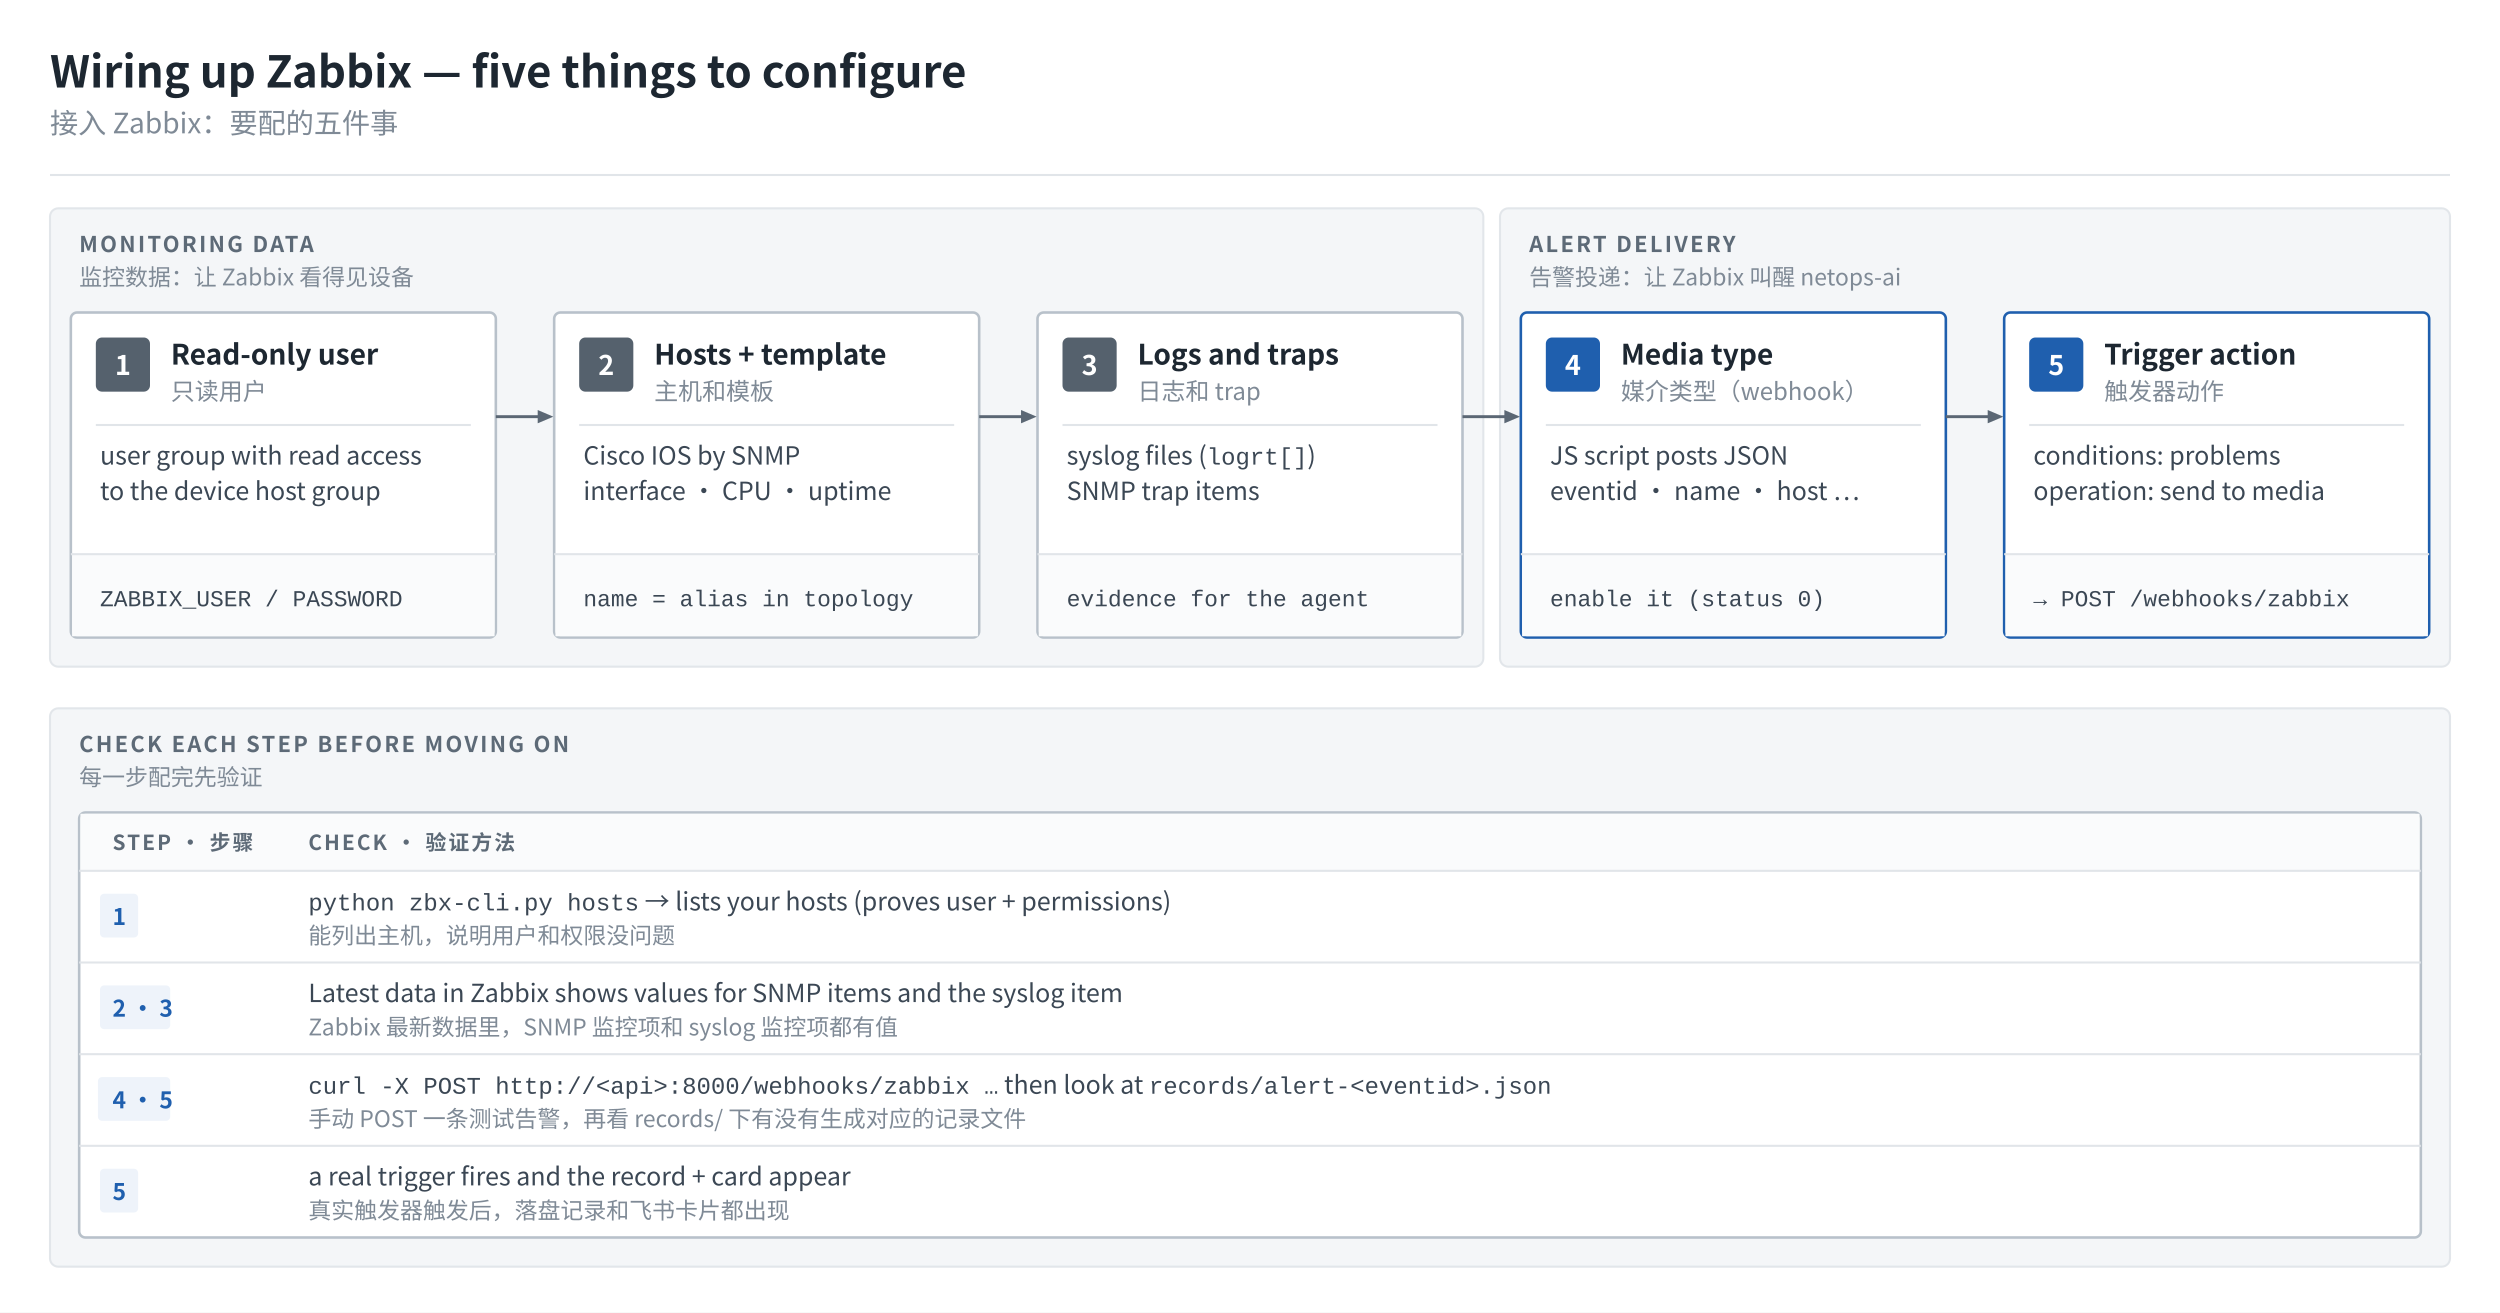
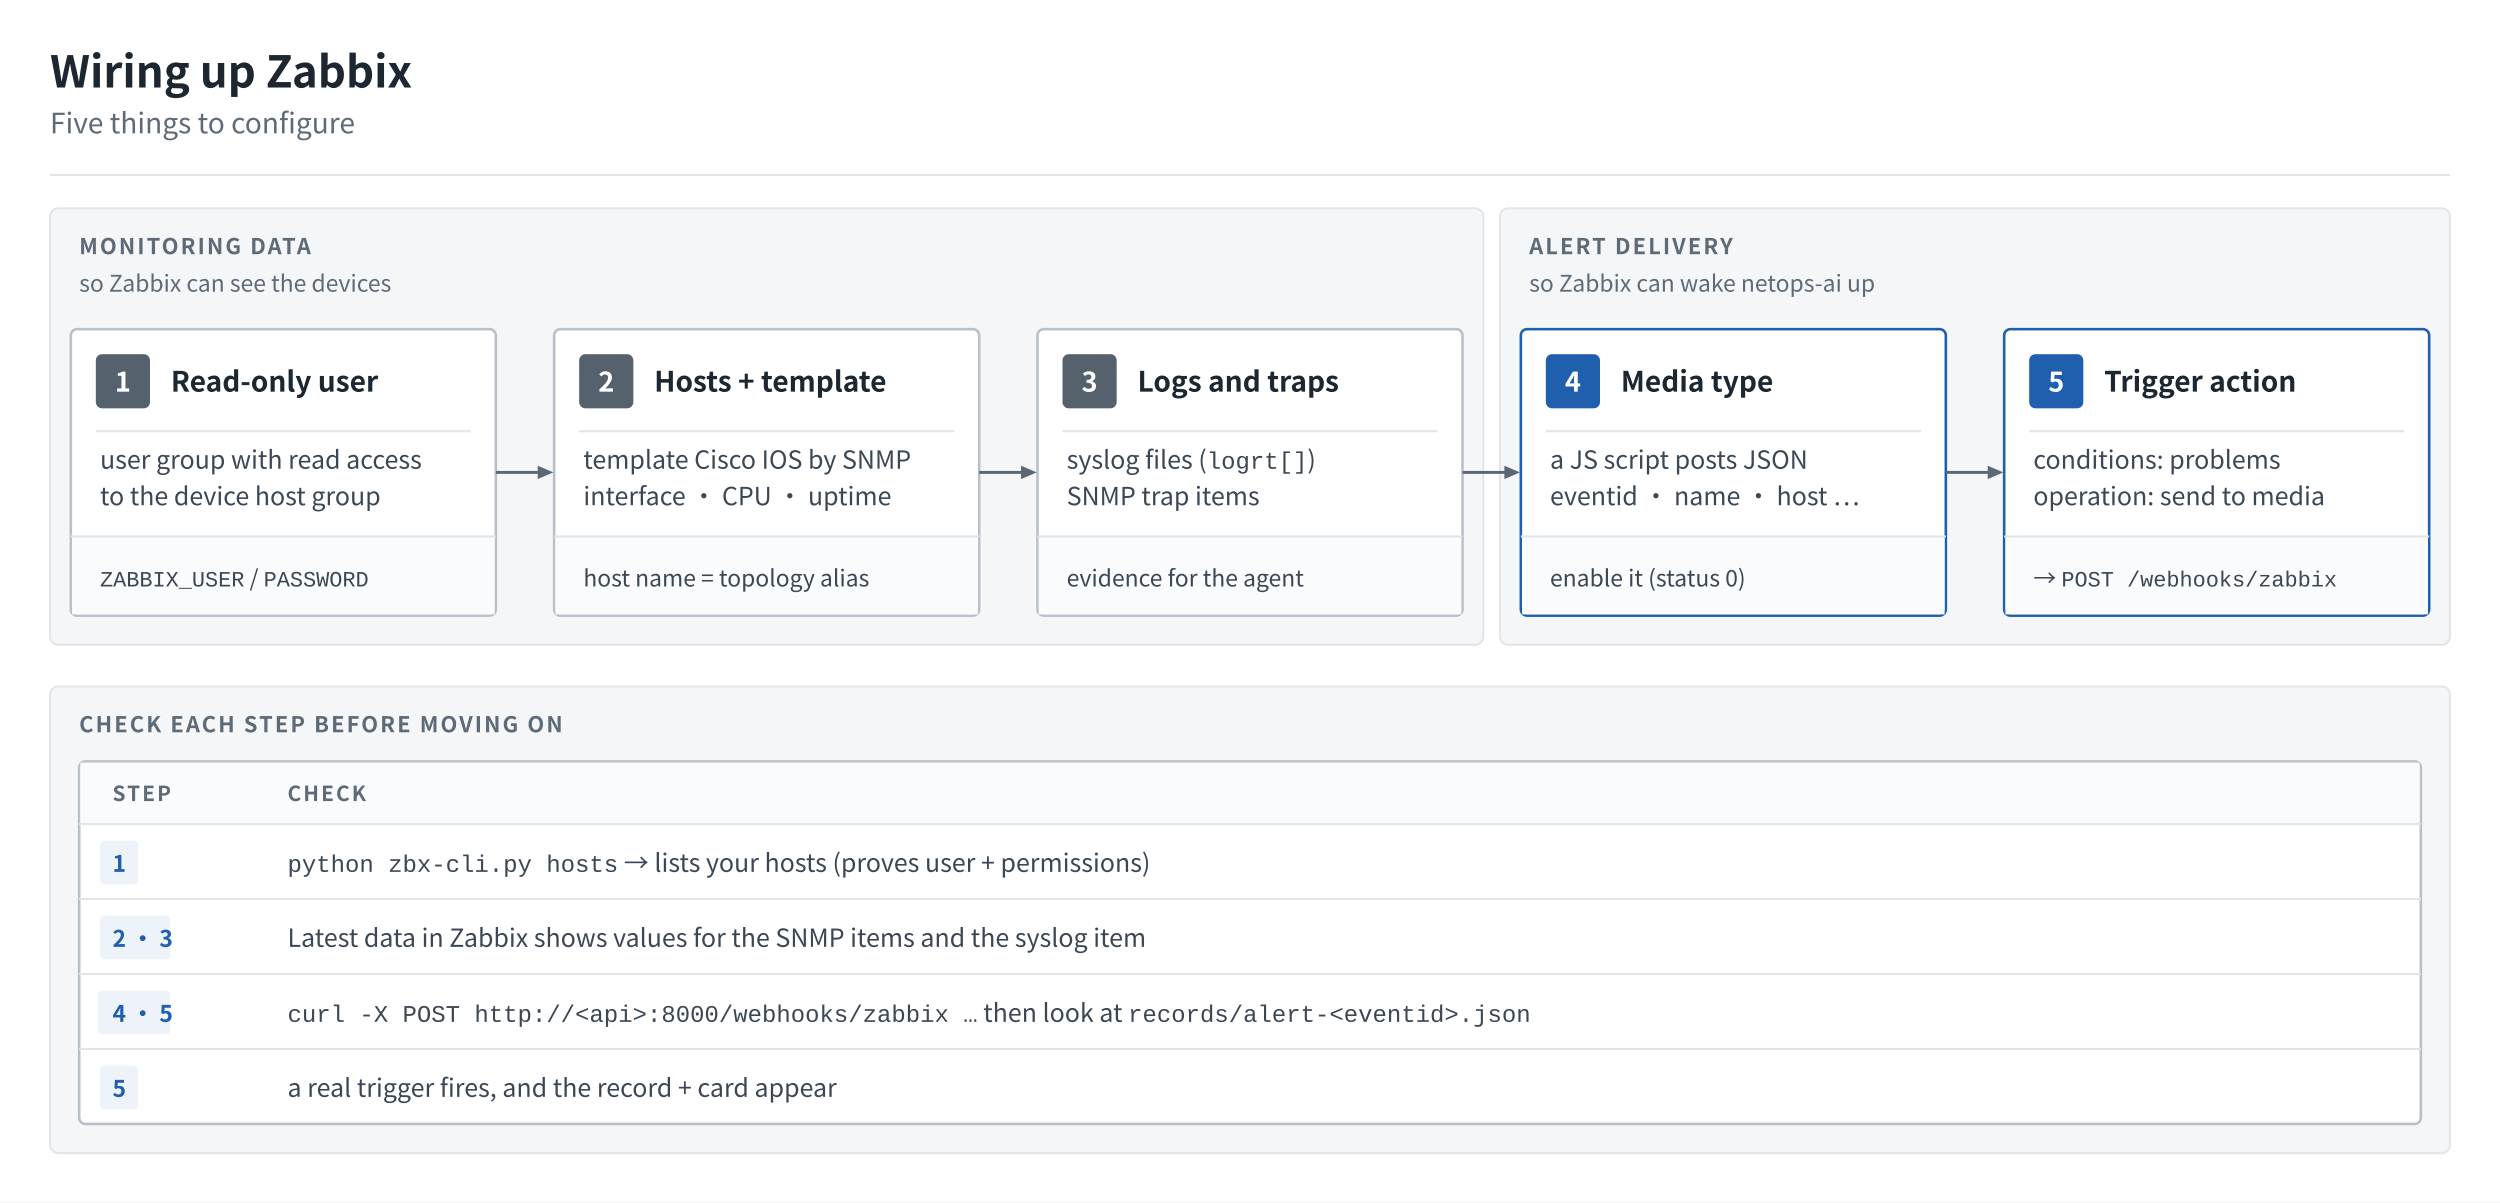
- <svg xmlns="http://www.w3.org/2000/svg" width="1200" height="630" viewBox="0 0 1200 630">
+ <svg xmlns="http://www.w3.org/2000/svg" width="1200" height="577" viewBox="0 0 1200 577">
  <defs>
    <marker id="m5b6774" viewBox="0 0 8 8" refX="1.5" refY="4" markerWidth="7.5" markerHeight="7.5" markerUnits="userSpaceOnUse" orient="auto-start-reverse">
      <path d="M0,0.6 L8,4 L0,7.4 z" fill="#5b6774" />
    </marker>
  </defs>
-   <rect width="1200" height="630" fill="#ffffff" />
-   <text id="t1" x="24" y="42" font-family="'Segoe UI','Microsoft YaHei','PingFang SC','Noto Sans CJK SC',sans-serif" font-size="21" fill="#1d2731" font-weight="700">Wiring up Zabbix — five things to configure</text>
-   <text id="t2" x="24" y="64" font-family="'Segoe UI','Microsoft YaHei','PingFang SC','Noto Sans CJK SC',sans-serif" font-size="13.5" fill="#7f8a96">接入 Zabbix：要配的五件事</text>
+   <rect width="100%" height="100%" fill="#ffffff" />
+   <text id="t1" x="24" y="42" font-family="'Segoe UI','Microsoft YaHei','PingFang SC','Noto Sans CJK SC',sans-serif" font-size="21" fill="#1d2731" font-weight="700">Wiring up Zabbix</text>
+   <text id="t2" x="24" y="64" font-family="'Segoe UI','Microsoft YaHei','PingFang SC','Noto Sans CJK SC',sans-serif" font-size="13.5" fill="#5d6a77">Five things to configure</text>
  <line x1="24" y1="84" x2="1176" y2="84" stroke="#e1e5e9" stroke-width="1" />
-   <rect x="24" y="100" width="688" height="220" rx="4" fill="#f4f6f8" stroke="#e2e6ea" stroke-width="1" />
-   <text id="t3" x="38" y="121" font-family="'Segoe UI','Microsoft YaHei','PingFang SC','Noto Sans CJK SC',sans-serif" font-size="10.5" fill="#5d6a77" font-weight="700" letter-spacing="1.1">MONITORING DATA</text>
-   <text id="t4" x="38" y="137" font-family="'Segoe UI','Microsoft YaHei','PingFang SC','Noto Sans CJK SC',sans-serif" font-size="11" fill="#7f8a96">监控数据：让 Zabbix 看得见设备</text>
-   <rect x="720" y="100" width="456" height="220" rx="4" fill="#f4f6f8" stroke="#e2e6ea" stroke-width="1" />
-   <text id="t5" x="734" y="121" font-family="'Segoe UI','Microsoft YaHei','PingFang SC','Noto Sans CJK SC',sans-serif" font-size="10.5" fill="#5d6a77" font-weight="700" letter-spacing="1.1">ALERT DELIVERY</text>
-   <text id="t6" x="734" y="137" font-family="'Segoe UI','Microsoft YaHei','PingFang SC','Noto Sans CJK SC',sans-serif" font-size="11" fill="#7f8a96">告警投递：让 Zabbix 叫醒 netops-ai</text>
-   <rect x="34" y="150" width="204" height="156" rx="3" fill="#ffffff" stroke="#b8c1ca" stroke-width="1.25" />
-   <rect x="46" y="162" width="26" height="26" rx="3" fill="#55616d" />
-   <text id="t7" x="59" y="180" font-family="'Segoe UI','Microsoft YaHei','PingFang SC','Noto Sans CJK SC',sans-serif" font-size="13" fill="#ffffff" font-weight="700" text-anchor="middle">1</text>
-   <text id="t8" x="82" y="175" font-family="'Segoe UI','Microsoft YaHei','PingFang SC','Noto Sans CJK SC',sans-serif" font-size="13.5" fill="#1d2731" font-weight="600">Read-only user</text>
-   <text id="t9" x="82" y="192" font-family="'Segoe UI','Microsoft YaHei','PingFang SC','Noto Sans CJK SC',sans-serif" font-size="11.5" fill="#7f8a96">只读用户</text>
-   <line x1="46" y1="204" x2="226" y2="204" stroke="#e1e5e9" stroke-width="1" />
-   <text id="t10" x="48" y="223" font-family="'Segoe UI','Microsoft YaHei','PingFang SC','Noto Sans CJK SC',sans-serif" font-size="12" fill="#3b4754">user group with read access</text>
-   <text id="t11" x="48" y="240" font-family="'Segoe UI','Microsoft YaHei','PingFang SC','Noto Sans CJK SC',sans-serif" font-size="12" fill="#3b4754">to the device host group</text>
-   <rect x="34.6" y="266" width="202.8" height="39.4" fill="#fafbfc" />
-   <line x1="34" y1="266" x2="238" y2="266" stroke="#e1e5e9" stroke-width="1" />
-   <text id="t12" x="48" y="291" font-family="'Cascadia Mono',Consolas,'Courier New',monospace" font-size="11" fill="#3b4754">ZABBIX_USER / PASSWORD</text>
-   <rect x="266" y="150" width="204" height="156" rx="3" fill="#ffffff" stroke="#b8c1ca" stroke-width="1.25" />
-   <rect x="278" y="162" width="26" height="26" rx="3" fill="#55616d" />
-   <text id="t13" x="291" y="180" font-family="'Segoe UI','Microsoft YaHei','PingFang SC','Noto Sans CJK SC',sans-serif" font-size="13" fill="#ffffff" font-weight="700" text-anchor="middle">2</text>
-   <text id="t14" x="314" y="175" font-family="'Segoe UI','Microsoft YaHei','PingFang SC','Noto Sans CJK SC',sans-serif" font-size="13.5" fill="#1d2731" font-weight="600">Hosts + template</text>
-   <text id="t15" x="314" y="192" font-family="'Segoe UI','Microsoft YaHei','PingFang SC','Noto Sans CJK SC',sans-serif" font-size="11.5" fill="#7f8a96">主机和模板</text>
-   <line x1="278" y1="204" x2="458" y2="204" stroke="#e1e5e9" stroke-width="1" />
-   <text id="t16" x="280" y="223" font-family="'Segoe UI','Microsoft YaHei','PingFang SC','Noto Sans CJK SC',sans-serif" font-size="12" fill="#3b4754">Cisco IOS by SNMP</text>
-   <text id="t17" x="280" y="240" font-family="'Segoe UI','Microsoft YaHei','PingFang SC','Noto Sans CJK SC',sans-serif" font-size="12" fill="#3b4754">interface · CPU · uptime</text>
-   <rect x="266.6" y="266" width="202.8" height="39.4" fill="#fafbfc" />
-   <line x1="266" y1="266" x2="470" y2="266" stroke="#e1e5e9" stroke-width="1" />
-   <text id="t18" x="280" y="291" font-family="'Cascadia Mono',Consolas,'Courier New',monospace" font-size="11" fill="#3b4754">name = alias in topology</text>
-   <path d="M 238 200 L 259.5 200" fill="none" stroke="#5b6774" stroke-width="1.4" stroke-linejoin="round" marker-end="url(#m5b6774)" />
-   <rect x="498" y="150" width="204" height="156" rx="3" fill="#ffffff" stroke="#b8c1ca" stroke-width="1.25" />
-   <rect x="510" y="162" width="26" height="26" rx="3" fill="#55616d" />
-   <text id="t19" x="523" y="180" font-family="'Segoe UI','Microsoft YaHei','PingFang SC','Noto Sans CJK SC',sans-serif" font-size="13" fill="#ffffff" font-weight="700" text-anchor="middle">3</text>
-   <text id="t20" x="546" y="175" font-family="'Segoe UI','Microsoft YaHei','PingFang SC','Noto Sans CJK SC',sans-serif" font-size="13.5" fill="#1d2731" font-weight="600">Logs and traps</text>
-   <text id="t21" x="546" y="192" font-family="'Segoe UI','Microsoft YaHei','PingFang SC','Noto Sans CJK SC',sans-serif" font-size="11.5" fill="#7f8a96">日志和 trap</text>
-   <line x1="510" y1="204" x2="690" y2="204" stroke="#e1e5e9" stroke-width="1" />
-   <text id="t22" x="512" y="223" font-family="'Segoe UI','Microsoft YaHei','PingFang SC','Noto Sans CJK SC',sans-serif" font-size="12" fill="#3b4754">syslog files (<tspan font-family="'Cascadia Mono',Consolas,'Courier New',monospace" font-size="11.5">logrt[]</tspan>)</text>
-   <text id="t23" x="512" y="240" font-family="'Segoe UI','Microsoft YaHei','PingFang SC','Noto Sans CJK SC',sans-serif" font-size="12" fill="#3b4754">SNMP trap items</text>
-   <rect x="498.6" y="266" width="202.8" height="39.4" fill="#fafbfc" />
-   <line x1="498" y1="266" x2="702" y2="266" stroke="#e1e5e9" stroke-width="1" />
-   <text id="t24" x="512" y="291" font-family="'Cascadia Mono',Consolas,'Courier New',monospace" font-size="11" fill="#3b4754">evidence for the agent</text>
-   <path d="M 470 200 L 491.5 200" fill="none" stroke="#5b6774" stroke-width="1.4" stroke-linejoin="round" marker-end="url(#m5b6774)" />
-   <rect x="730" y="150" width="204" height="156" rx="3" fill="#ffffff" stroke="#1f5fae" stroke-width="1.25" />
-   <rect x="742" y="162" width="26" height="26" rx="3" fill="#1f5fae" />
-   <text id="t25" x="755" y="180" font-family="'Segoe UI','Microsoft YaHei','PingFang SC','Noto Sans CJK SC',sans-serif" font-size="13" fill="#ffffff" font-weight="700" text-anchor="middle">4</text>
-   <text id="t26" x="778" y="175" font-family="'Segoe UI','Microsoft YaHei','PingFang SC','Noto Sans CJK SC',sans-serif" font-size="13.5" fill="#1d2731" font-weight="600">Media type</text>
-   <text id="t27" x="778" y="192" font-family="'Segoe UI','Microsoft YaHei','PingFang SC','Noto Sans CJK SC',sans-serif" font-size="11.5" fill="#7f8a96">媒介类型（webhook）</text>
-   <line x1="742" y1="204" x2="922" y2="204" stroke="#e1e5e9" stroke-width="1" />
-   <text id="t28" x="744" y="223" font-family="'Segoe UI','Microsoft YaHei','PingFang SC','Noto Sans CJK SC',sans-serif" font-size="12" fill="#3b4754">JS script posts JSON</text>
-   <text id="t29" x="744" y="240" font-family="'Segoe UI','Microsoft YaHei','PingFang SC','Noto Sans CJK SC',sans-serif" font-size="12" fill="#3b4754">eventid · name · host …</text>
-   <rect x="730.6" y="266" width="202.8" height="39.4" fill="#fafbfc" />
-   <line x1="730" y1="266" x2="934" y2="266" stroke="#e1e5e9" stroke-width="1" />
-   <text id="t30" x="744" y="291" font-family="'Cascadia Mono',Consolas,'Courier New',monospace" font-size="11" fill="#3b4754">enable it (status 0)</text>
-   <path d="M 702 200 L 723.5 200" fill="none" stroke="#5b6774" stroke-width="1.4" stroke-linejoin="round" marker-end="url(#m5b6774)" />
-   <rect x="962" y="150" width="204" height="156" rx="3" fill="#ffffff" stroke="#1f5fae" stroke-width="1.25" />
-   <rect x="974" y="162" width="26" height="26" rx="3" fill="#1f5fae" />
-   <text id="t31" x="987" y="180" font-family="'Segoe UI','Microsoft YaHei','PingFang SC','Noto Sans CJK SC',sans-serif" font-size="13" fill="#ffffff" font-weight="700" text-anchor="middle">5</text>
-   <text id="t32" x="1010" y="175" font-family="'Segoe UI','Microsoft YaHei','PingFang SC','Noto Sans CJK SC',sans-serif" font-size="13.5" fill="#1d2731" font-weight="600">Trigger action</text>
-   <text id="t33" x="1010" y="192" font-family="'Segoe UI','Microsoft YaHei','PingFang SC','Noto Sans CJK SC',sans-serif" font-size="11.5" fill="#7f8a96">触发器动作</text>
-   <line x1="974" y1="204" x2="1154" y2="204" stroke="#e1e5e9" stroke-width="1" />
-   <text id="t34" x="976" y="223" font-family="'Segoe UI','Microsoft YaHei','PingFang SC','Noto Sans CJK SC',sans-serif" font-size="12" fill="#3b4754">conditions: problems</text>
-   <text id="t35" x="976" y="240" font-family="'Segoe UI','Microsoft YaHei','PingFang SC','Noto Sans CJK SC',sans-serif" font-size="12" fill="#3b4754">operation: send to media</text>
-   <rect x="962.6" y="266" width="202.8" height="39.4" fill="#fafbfc" />
-   <line x1="962" y1="266" x2="1166" y2="266" stroke="#e1e5e9" stroke-width="1" />
-   <text id="t36" x="976" y="291" font-family="'Cascadia Mono',Consolas,'Courier New',monospace" font-size="11" fill="#3b4754">→ POST /webhooks/zabbix</text>
-   <path d="M 934 200 L 955.5 200" fill="none" stroke="#5b6774" stroke-width="1.4" stroke-linejoin="round" marker-end="url(#m5b6774)" />
-   <rect x="24" y="340" width="1152" height="268" rx="4" fill="#f4f6f8" stroke="#e2e6ea" stroke-width="1" />
-   <text id="t37" x="38" y="361" font-family="'Segoe UI','Microsoft YaHei','PingFang SC','Noto Sans CJK SC',sans-serif" font-size="10.5" fill="#5d6a77" font-weight="700" letter-spacing="1.1">CHECK EACH STEP BEFORE MOVING ON</text>
-   <text id="t38" x="38" y="377" font-family="'Segoe UI','Microsoft YaHei','PingFang SC','Noto Sans CJK SC',sans-serif" font-size="11" fill="#7f8a96">每一步配完先验证</text>
-   <rect x="38" y="390" width="1124" height="204" rx="3" fill="#ffffff" stroke="#b8c1ca" stroke-width="1.25" />
-   <rect x="38.6" y="390.6" width="1122.8" height="27" fill="#fafbfc" />
-   <text id="t39" x="54" y="408" font-family="'Segoe UI','Microsoft YaHei','PingFang SC','Noto Sans CJK SC',sans-serif" font-size="10" fill="#5d6a77" font-weight="700" letter-spacing="1">STEP · 步骤</text>
-   <text id="t40" x="148" y="408" font-family="'Segoe UI','Microsoft YaHei','PingFang SC','Noto Sans CJK SC',sans-serif" font-size="10" fill="#5d6a77" font-weight="700" letter-spacing="1">CHECK · 验证方法</text>
-   <line x1="38" y1="418" x2="1162" y2="418" stroke="#e1e5e9" stroke-width="1" />
-   <rect rx="2" fill="#eef3fa" x="48.0" y="429.0" width="18.3" height="21.0" />
-   <text id="t41" x="54" y="444" font-family="'Segoe UI','Microsoft YaHei','PingFang SC','Noto Sans CJK SC',sans-serif" font-size="11" fill="#1f5fae" font-weight="700">1</text>
-   <text id="t42" x="148" y="437" font-family="'Segoe UI','Microsoft YaHei','PingFang SC','Noto Sans CJK SC',sans-serif" font-size="12" fill="#3b4754">
+   <rect x="24" y="100" width="688" height="209.5" rx="4" fill="#f4f6f8" stroke="#e2e6ea" stroke-width="1" />
+   <text id="t3" x="38" y="122" font-family="'Segoe UI','Microsoft YaHei','PingFang SC','Noto Sans CJK SC',sans-serif" font-size="10.5" fill="#5d6a77" font-weight="700" letter-spacing="1">MONITORING DATA</text>
+   <text id="t4" x="38" y="140" font-family="'Segoe UI','Microsoft YaHei','PingFang SC','Noto Sans CJK SC',sans-serif" font-size="11" fill="#5d6a77">so Zabbix can see the devices</text>
+   <rect x="720" y="100" width="456" height="209.5" rx="4" fill="#f4f6f8" stroke="#e2e6ea" stroke-width="1" />
+   <text id="t5" x="734" y="122" font-family="'Segoe UI','Microsoft YaHei','PingFang SC','Noto Sans CJK SC',sans-serif" font-size="10.5" fill="#5d6a77" font-weight="700" letter-spacing="1">ALERT DELIVERY</text>
+   <text id="t6" x="734" y="140" font-family="'Segoe UI','Microsoft YaHei','PingFang SC','Noto Sans CJK SC',sans-serif" font-size="11" fill="#5d6a77">so Zabbix can wake netops-ai up</text>
+   <rect x="34" y="158" width="204" height="137.5" rx="3" fill="#ffffff" stroke="#b8c1ca" stroke-width="1.25" />
+   <rect x="46" y="170" width="26" height="26" rx="3" fill="#55616d" />
+   <text id="t7" x="59" y="188" font-family="'Segoe UI','Microsoft YaHei','PingFang SC','Noto Sans CJK SC',sans-serif" font-size="13" fill="#ffffff" font-weight="700" text-anchor="middle">1</text>
+   <text id="t8" x="82" y="188" font-family="'Segoe UI','Microsoft YaHei','PingFang SC','Noto Sans CJK SC',sans-serif" font-size="13.5" fill="#1d2731" font-weight="600">Read-only user</text>
+   <line x1="46" y1="207" x2="226" y2="207" stroke="#e1e5e9" stroke-width="1" />
+   <text id="t9" x="48" y="225" font-family="'Segoe UI','Microsoft YaHei','PingFang SC','Noto Sans CJK SC',sans-serif" font-size="12" fill="#3b4754">user group with read access</text>
+   <text id="t10" x="48" y="242.5" font-family="'Segoe UI','Microsoft YaHei','PingFang SC','Noto Sans CJK SC',sans-serif" font-size="12" fill="#3b4754">to the device host group</text>
+   <rect x="34.6" y="257.5" width="202.8" height="37.4" fill="#fafbfc" />
+   <line x1="34" y1="257.5" x2="238" y2="257.5" stroke="#e1e5e9" stroke-width="1" />
+   <text id="t11" x="48" y="281.5" font-family="'Segoe UI','Microsoft YaHei','PingFang SC','Noto Sans CJK SC',sans-serif" font-size="11" fill="#3b4754">
+     <tspan font-family="'Cascadia Mono',Consolas,'Courier New',monospace" font-size="10.5">ZABBIX_USER</tspan> / <tspan font-family="'Cascadia Mono',Consolas,'Courier New',monospace" font-size="10.5">PASSWORD</tspan>
+   </text>
+   <rect x="266" y="158" width="204" height="137.5" rx="3" fill="#ffffff" stroke="#b8c1ca" stroke-width="1.25" />
+   <rect x="278" y="170" width="26" height="26" rx="3" fill="#55616d" />
+   <text id="t12" x="291" y="188" font-family="'Segoe UI','Microsoft YaHei','PingFang SC','Noto Sans CJK SC',sans-serif" font-size="13" fill="#ffffff" font-weight="700" text-anchor="middle">2</text>
+   <text id="t13" x="314" y="188" font-family="'Segoe UI','Microsoft YaHei','PingFang SC','Noto Sans CJK SC',sans-serif" font-size="13.5" fill="#1d2731" font-weight="600">Hosts + template</text>
+   <line x1="278" y1="207" x2="458" y2="207" stroke="#e1e5e9" stroke-width="1" />
+   <text id="t14" x="280" y="225" font-family="'Segoe UI','Microsoft YaHei','PingFang SC','Noto Sans CJK SC',sans-serif" font-size="12" fill="#3b4754">template Cisco IOS by SNMP</text>
+   <text id="t15" x="280" y="242.5" font-family="'Segoe UI','Microsoft YaHei','PingFang SC','Noto Sans CJK SC',sans-serif" font-size="12" fill="#3b4754">interface · CPU · uptime</text>
+   <rect x="266.6" y="257.5" width="202.8" height="37.4" fill="#fafbfc" />
+   <line x1="266" y1="257.5" x2="470" y2="257.5" stroke="#e1e5e9" stroke-width="1" />
+   <text id="t16" x="280" y="281.5" font-family="'Segoe UI','Microsoft YaHei','PingFang SC','Noto Sans CJK SC',sans-serif" font-size="11" fill="#3b4754">host name = topology alias</text>
+   <path d="M 238 226.75 L 259.5 226.75" fill="none" stroke="#5b6774" stroke-width="1.4" stroke-linejoin="round" marker-end="url(#m5b6774)" />
+   <rect x="498" y="158" width="204" height="137.5" rx="3" fill="#ffffff" stroke="#b8c1ca" stroke-width="1.25" />
+   <rect x="510" y="170" width="26" height="26" rx="3" fill="#55616d" />
+   <text id="t17" x="523" y="188" font-family="'Segoe UI','Microsoft YaHei','PingFang SC','Noto Sans CJK SC',sans-serif" font-size="13" fill="#ffffff" font-weight="700" text-anchor="middle">3</text>
+   <text id="t18" x="546" y="188" font-family="'Segoe UI','Microsoft YaHei','PingFang SC','Noto Sans CJK SC',sans-serif" font-size="13.5" fill="#1d2731" font-weight="600">Logs and traps</text>
+   <line x1="510" y1="207" x2="690" y2="207" stroke="#e1e5e9" stroke-width="1" />
+   <text id="t19" x="512" y="225" font-family="'Segoe UI','Microsoft YaHei','PingFang SC','Noto Sans CJK SC',sans-serif" font-size="12" fill="#3b4754">syslog files (<tspan font-family="'Cascadia Mono',Consolas,'Courier New',monospace" font-size="11.5">logrt[]</tspan>)</text>
+   <text id="t20" x="512" y="242.5" font-family="'Segoe UI','Microsoft YaHei','PingFang SC','Noto Sans CJK SC',sans-serif" font-size="12" fill="#3b4754">SNMP trap items</text>
+   <rect x="498.6" y="257.5" width="202.8" height="37.4" fill="#fafbfc" />
+   <line x1="498" y1="257.5" x2="702" y2="257.5" stroke="#e1e5e9" stroke-width="1" />
+   <text id="t21" x="512" y="281.5" font-family="'Segoe UI','Microsoft YaHei','PingFang SC','Noto Sans CJK SC',sans-serif" font-size="11" fill="#3b4754">evidence for the agent</text>
+   <path d="M 470 226.75 L 491.5 226.75" fill="none" stroke="#5b6774" stroke-width="1.4" stroke-linejoin="round" marker-end="url(#m5b6774)" />
+   <rect x="730" y="158" width="204" height="137.5" rx="3" fill="#ffffff" stroke="#1f5fae" stroke-width="1.25" />
+   <rect x="742" y="170" width="26" height="26" rx="3" fill="#1f5fae" />
+   <text id="t22" x="755" y="188" font-family="'Segoe UI','Microsoft YaHei','PingFang SC','Noto Sans CJK SC',sans-serif" font-size="13" fill="#ffffff" font-weight="700" text-anchor="middle">4</text>
+   <text id="t23" x="778" y="188" font-family="'Segoe UI','Microsoft YaHei','PingFang SC','Noto Sans CJK SC',sans-serif" font-size="13.5" fill="#1d2731" font-weight="600">Media type</text>
+   <line x1="742" y1="207" x2="922" y2="207" stroke="#e1e5e9" stroke-width="1" />
+   <text id="t24" x="744" y="225" font-family="'Segoe UI','Microsoft YaHei','PingFang SC','Noto Sans CJK SC',sans-serif" font-size="12" fill="#3b4754">a JS script posts JSON</text>
+   <text id="t25" x="744" y="242.5" font-family="'Segoe UI','Microsoft YaHei','PingFang SC','Noto Sans CJK SC',sans-serif" font-size="12" fill="#3b4754">eventid · name · host …</text>
+   <rect x="730.6" y="257.5" width="202.8" height="37.4" fill="#fafbfc" />
+   <line x1="730" y1="257.5" x2="934" y2="257.5" stroke="#e1e5e9" stroke-width="1" />
+   <text id="t26" x="744" y="281.5" font-family="'Segoe UI','Microsoft YaHei','PingFang SC','Noto Sans CJK SC',sans-serif" font-size="11" fill="#3b4754">enable it (status 0)</text>
+   <path d="M 702 226.75 L 723.5 226.75" fill="none" stroke="#5b6774" stroke-width="1.4" stroke-linejoin="round" marker-end="url(#m5b6774)" />
+   <rect x="962" y="158" width="204" height="137.5" rx="3" fill="#ffffff" stroke="#1f5fae" stroke-width="1.25" />
+   <rect x="974" y="170" width="26" height="26" rx="3" fill="#1f5fae" />
+   <text id="t27" x="987" y="188" font-family="'Segoe UI','Microsoft YaHei','PingFang SC','Noto Sans CJK SC',sans-serif" font-size="13" fill="#ffffff" font-weight="700" text-anchor="middle">5</text>
+   <text id="t28" x="1010" y="188" font-family="'Segoe UI','Microsoft YaHei','PingFang SC','Noto Sans CJK SC',sans-serif" font-size="13.5" fill="#1d2731" font-weight="600">Trigger action</text>
+   <line x1="974" y1="207" x2="1154" y2="207" stroke="#e1e5e9" stroke-width="1" />
+   <text id="t29" x="976" y="225" font-family="'Segoe UI','Microsoft YaHei','PingFang SC','Noto Sans CJK SC',sans-serif" font-size="12" fill="#3b4754">conditions: problems</text>
+   <text id="t30" x="976" y="242.5" font-family="'Segoe UI','Microsoft YaHei','PingFang SC','Noto Sans CJK SC',sans-serif" font-size="12" fill="#3b4754">operation: send to media</text>
+   <rect x="962.6" y="257.5" width="202.8" height="37.4" fill="#fafbfc" />
+   <line x1="962" y1="257.5" x2="1166" y2="257.5" stroke="#e1e5e9" stroke-width="1" />
+   <text id="t31" x="976" y="281.5" font-family="'Segoe UI','Microsoft YaHei','PingFang SC','Noto Sans CJK SC',sans-serif" font-size="11" fill="#3b4754">→ <tspan font-family="'Cascadia Mono',Consolas,'Courier New',monospace" font-size="10.5">POST /webhooks/zabbix</tspan>
+   </text>
+   <path d="M 934 226.75 L 955.5 226.75" fill="none" stroke="#5b6774" stroke-width="1.4" stroke-linejoin="round" marker-end="url(#m5b6774)" />
+   <rect x="24" y="329.5" width="1152" height="224" rx="4" fill="#f4f6f8" stroke="#e2e6ea" stroke-width="1" />
+   <text id="t32" x="38" y="351.5" font-family="'Segoe UI','Microsoft YaHei','PingFang SC','Noto Sans CJK SC',sans-serif" font-size="10.5" fill="#5d6a77" font-weight="700" letter-spacing="1">CHECK EACH STEP BEFORE MOVING ON</text>
+   <rect x="38" y="365.5" width="1124" height="174" rx="3" fill="#ffffff" stroke="#b8c1ca" stroke-width="1.25" />
+   <rect x="38.6" y="366.1" width="1122.8" height="29" fill="#fafbfc" />
+   <line x1="38" y1="395.5" x2="1162" y2="395.5" stroke="#e1e5e9" stroke-width="1" />
+   <text id="t33" x="54" y="384.5" font-family="'Segoe UI','Microsoft YaHei','PingFang SC','Noto Sans CJK SC',sans-serif" font-size="10" fill="#5d6a77" font-weight="700" letter-spacing="1">STEP</text>
+   <text id="t34" x="138" y="384.5" font-family="'Segoe UI','Microsoft YaHei','PingFang SC','Noto Sans CJK SC',sans-serif" font-size="10" fill="#5d6a77" font-weight="700" letter-spacing="1">CHECK</text>
+   <rect rx="2" fill="#eef3fa" x="48.0" y="403.5" width="18.3" height="21.0" />
+   <text id="t35" x="54" y="418.5" font-family="'Segoe UI','Microsoft YaHei','PingFang SC','Noto Sans CJK SC',sans-serif" font-size="11" fill="#1f5fae" font-weight="700">1</text>
+   <text id="t36" x="138" y="418.5" font-family="'Segoe UI','Microsoft YaHei','PingFang SC','Noto Sans CJK SC',sans-serif" font-size="12" fill="#3b4754">
    <tspan font-family="'Cascadia Mono',Consolas,'Courier New',monospace" font-size="11.5">python zbx-cli.py hosts</tspan> → lists your hosts (proves user + permissions)</text>
-   <text id="t43" x="148" y="453" font-family="'Segoe UI','Microsoft YaHei','PingFang SC','Noto Sans CJK SC',sans-serif" font-size="11" fill="#7f8a96">能列出主机，说明用户和权限没问题</text>
-   <line x1="38" y1="462" x2="1162" y2="462" stroke="#e1e5e9" stroke-width="1" />
-   <rect rx="2" fill="#eef3fa" x="48.0" y="473.0" width="33.7" height="21.0" />
-   <text id="t44" x="54" y="488" font-family="'Segoe UI','Microsoft YaHei','PingFang SC','Noto Sans CJK SC',sans-serif" font-size="11" fill="#1f5fae" font-weight="700">2 · 3</text>
-   <text id="t45" x="148" y="481" font-family="'Segoe UI','Microsoft YaHei','PingFang SC','Noto Sans CJK SC',sans-serif" font-size="12" fill="#3b4754">Latest data in Zabbix shows values for SNMP items and the syslog item</text>
-   <text id="t46" x="148" y="497" font-family="'Segoe UI','Microsoft YaHei','PingFang SC','Noto Sans CJK SC',sans-serif" font-size="11" fill="#7f8a96">Zabbix 最新数据里，SNMP 监控项和 syslog 监控项都有值</text>
-   <line x1="38" y1="506" x2="1162" y2="506" stroke="#e1e5e9" stroke-width="1" />
-   <rect rx="2" fill="#eef3fa" x="47.0" y="517.0" width="34.7" height="21.0" />
-   <text id="t47" x="54" y="532" font-family="'Segoe UI','Microsoft YaHei','PingFang SC','Noto Sans CJK SC',sans-serif" font-size="11" fill="#1f5fae" font-weight="700">4 · 5</text>
-   <text id="t48" x="148" y="525" font-family="'Segoe UI','Microsoft YaHei','PingFang SC','Noto Sans CJK SC',sans-serif" font-size="12" fill="#3b4754">
+   <line x1="38" y1="431.5" x2="1162" y2="431.5" stroke="#e1e5e9" stroke-width="1" />
+   <rect rx="2" fill="#eef3fa" x="48.0" y="439.5" width="33.7" height="21.0" />
+   <text id="t37" x="54" y="454.5" font-family="'Segoe UI','Microsoft YaHei','PingFang SC','Noto Sans CJK SC',sans-serif" font-size="11" fill="#1f5fae" font-weight="700">2 · 3</text>
+   <text id="t38" x="138" y="454.5" font-family="'Segoe UI','Microsoft YaHei','PingFang SC','Noto Sans CJK SC',sans-serif" font-size="12" fill="#3b4754">Latest data in Zabbix shows values for the SNMP items and the syslog item</text>
+   <line x1="38" y1="467.5" x2="1162" y2="467.5" stroke="#e1e5e9" stroke-width="1" />
+   <rect rx="2" fill="#eef3fa" x="47.0" y="475.5" width="34.7" height="21.0" />
+   <text id="t39" x="54" y="490.5" font-family="'Segoe UI','Microsoft YaHei','PingFang SC','Noto Sans CJK SC',sans-serif" font-size="11" fill="#1f5fae" font-weight="700">4 · 5</text>
+   <text id="t40" x="138" y="490.5" font-family="'Segoe UI','Microsoft YaHei','PingFang SC','Noto Sans CJK SC',sans-serif" font-size="12" fill="#3b4754">
    <tspan font-family="'Cascadia Mono',Consolas,'Courier New',monospace" font-size="11.5">curl -X POST http://&lt;api&gt;:8000/webhooks/zabbix …</tspan> then look at <tspan font-family="'Cascadia Mono',Consolas,'Courier New',monospace" font-size="11.5">records/alert-&lt;eventid&gt;.json</tspan>
  </text>
-   <text id="t49" x="148" y="541" font-family="'Segoe UI','Microsoft YaHei','PingFang SC','Noto Sans CJK SC',sans-serif" font-size="11" fill="#7f8a96">手动 POST 一条测试告警，再看 records/ 下有没有生成对应的记录文件</text>
-   <line x1="38" y1="550" x2="1162" y2="550" stroke="#e1e5e9" stroke-width="1" />
-   <rect rx="2" fill="#eef3fa" x="48.0" y="561.0" width="18.3" height="21.0" />
-   <text id="t50" x="54" y="576" font-family="'Segoe UI','Microsoft YaHei','PingFang SC','Noto Sans CJK SC',sans-serif" font-size="11" fill="#1f5fae" font-weight="700">5</text>
-   <text id="t51" x="148" y="569" font-family="'Segoe UI','Microsoft YaHei','PingFang SC','Noto Sans CJK SC',sans-serif" font-size="12" fill="#3b4754">a real trigger fires and the record + card appear</text>
-   <text id="t52" x="148" y="585" font-family="'Segoe UI','Microsoft YaHei','PingFang SC','Noto Sans CJK SC',sans-serif" font-size="11" fill="#7f8a96">真实触发器触发后，落盘记录和飞书卡片都出现</text>
+   <line x1="38" y1="503.5" x2="1162" y2="503.5" stroke="#e1e5e9" stroke-width="1" />
+   <rect rx="2" fill="#eef3fa" x="48.0" y="511.5" width="18.3" height="21.0" />
+   <text id="t41" x="54" y="526.5" font-family="'Segoe UI','Microsoft YaHei','PingFang SC','Noto Sans CJK SC',sans-serif" font-size="11" fill="#1f5fae" font-weight="700">5</text>
+   <text id="t42" x="138" y="526.5" font-family="'Segoe UI','Microsoft YaHei','PingFang SC','Noto Sans CJK SC',sans-serif" font-size="12" fill="#3b4754">a real trigger fires, and the record + card appear</text>
</svg>
